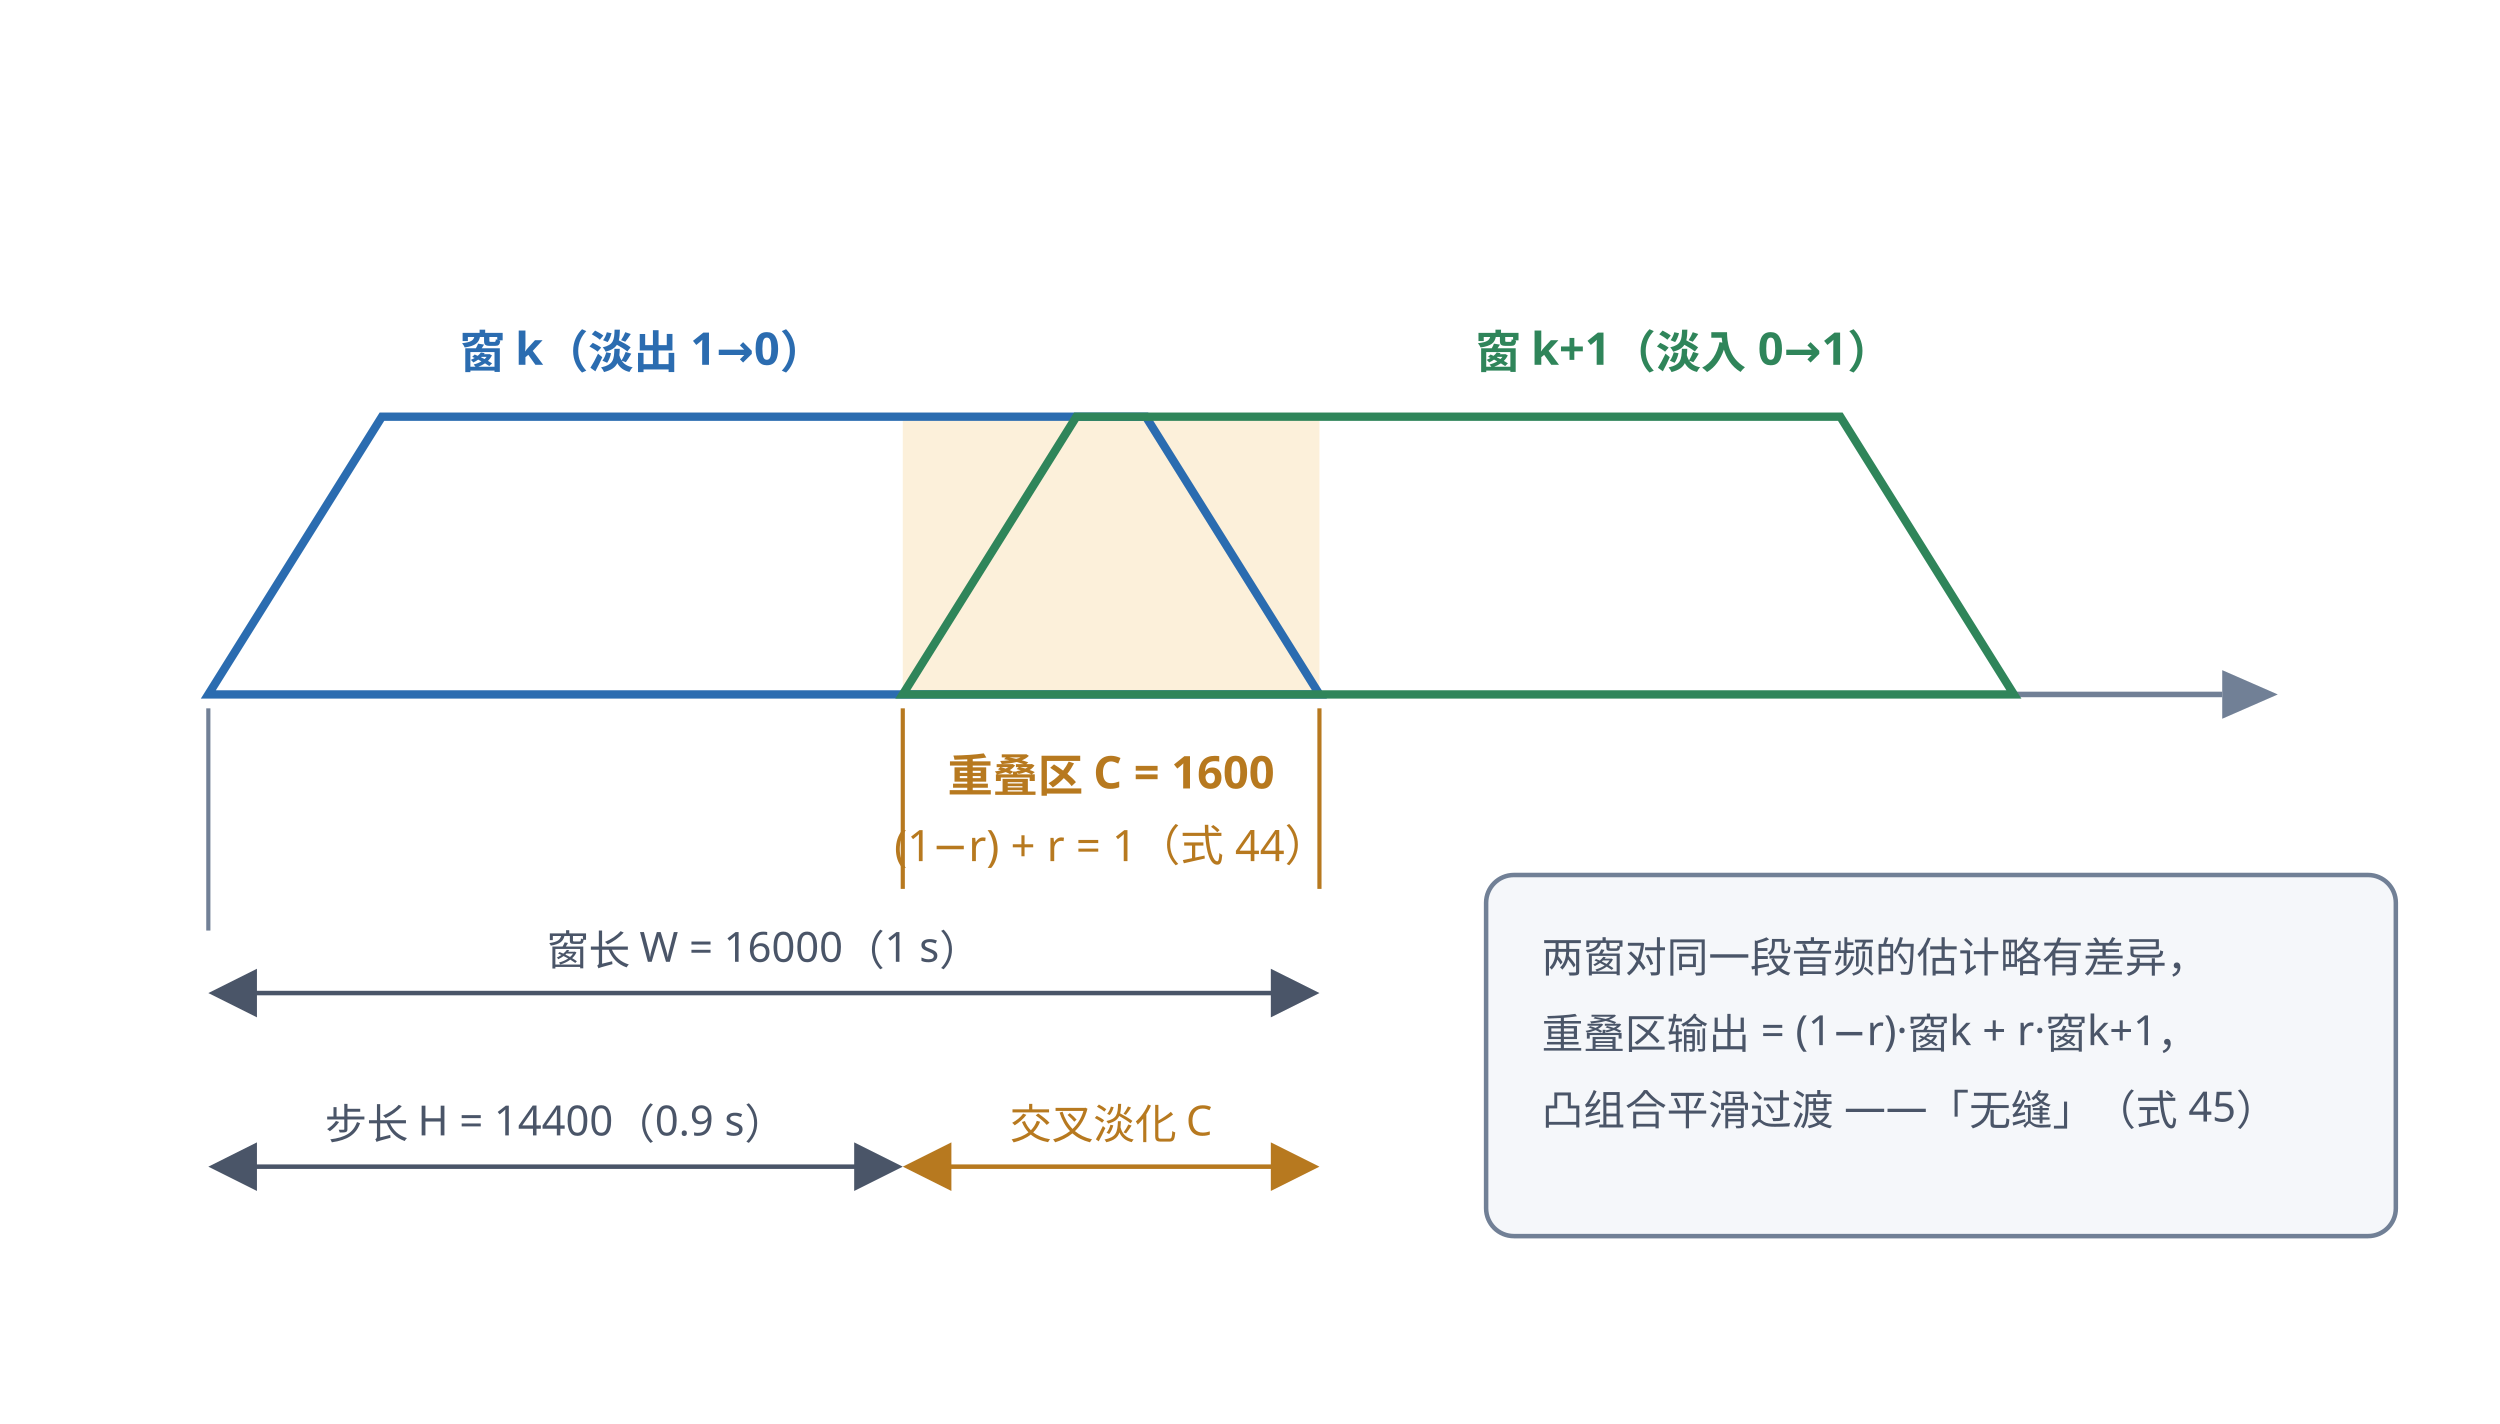
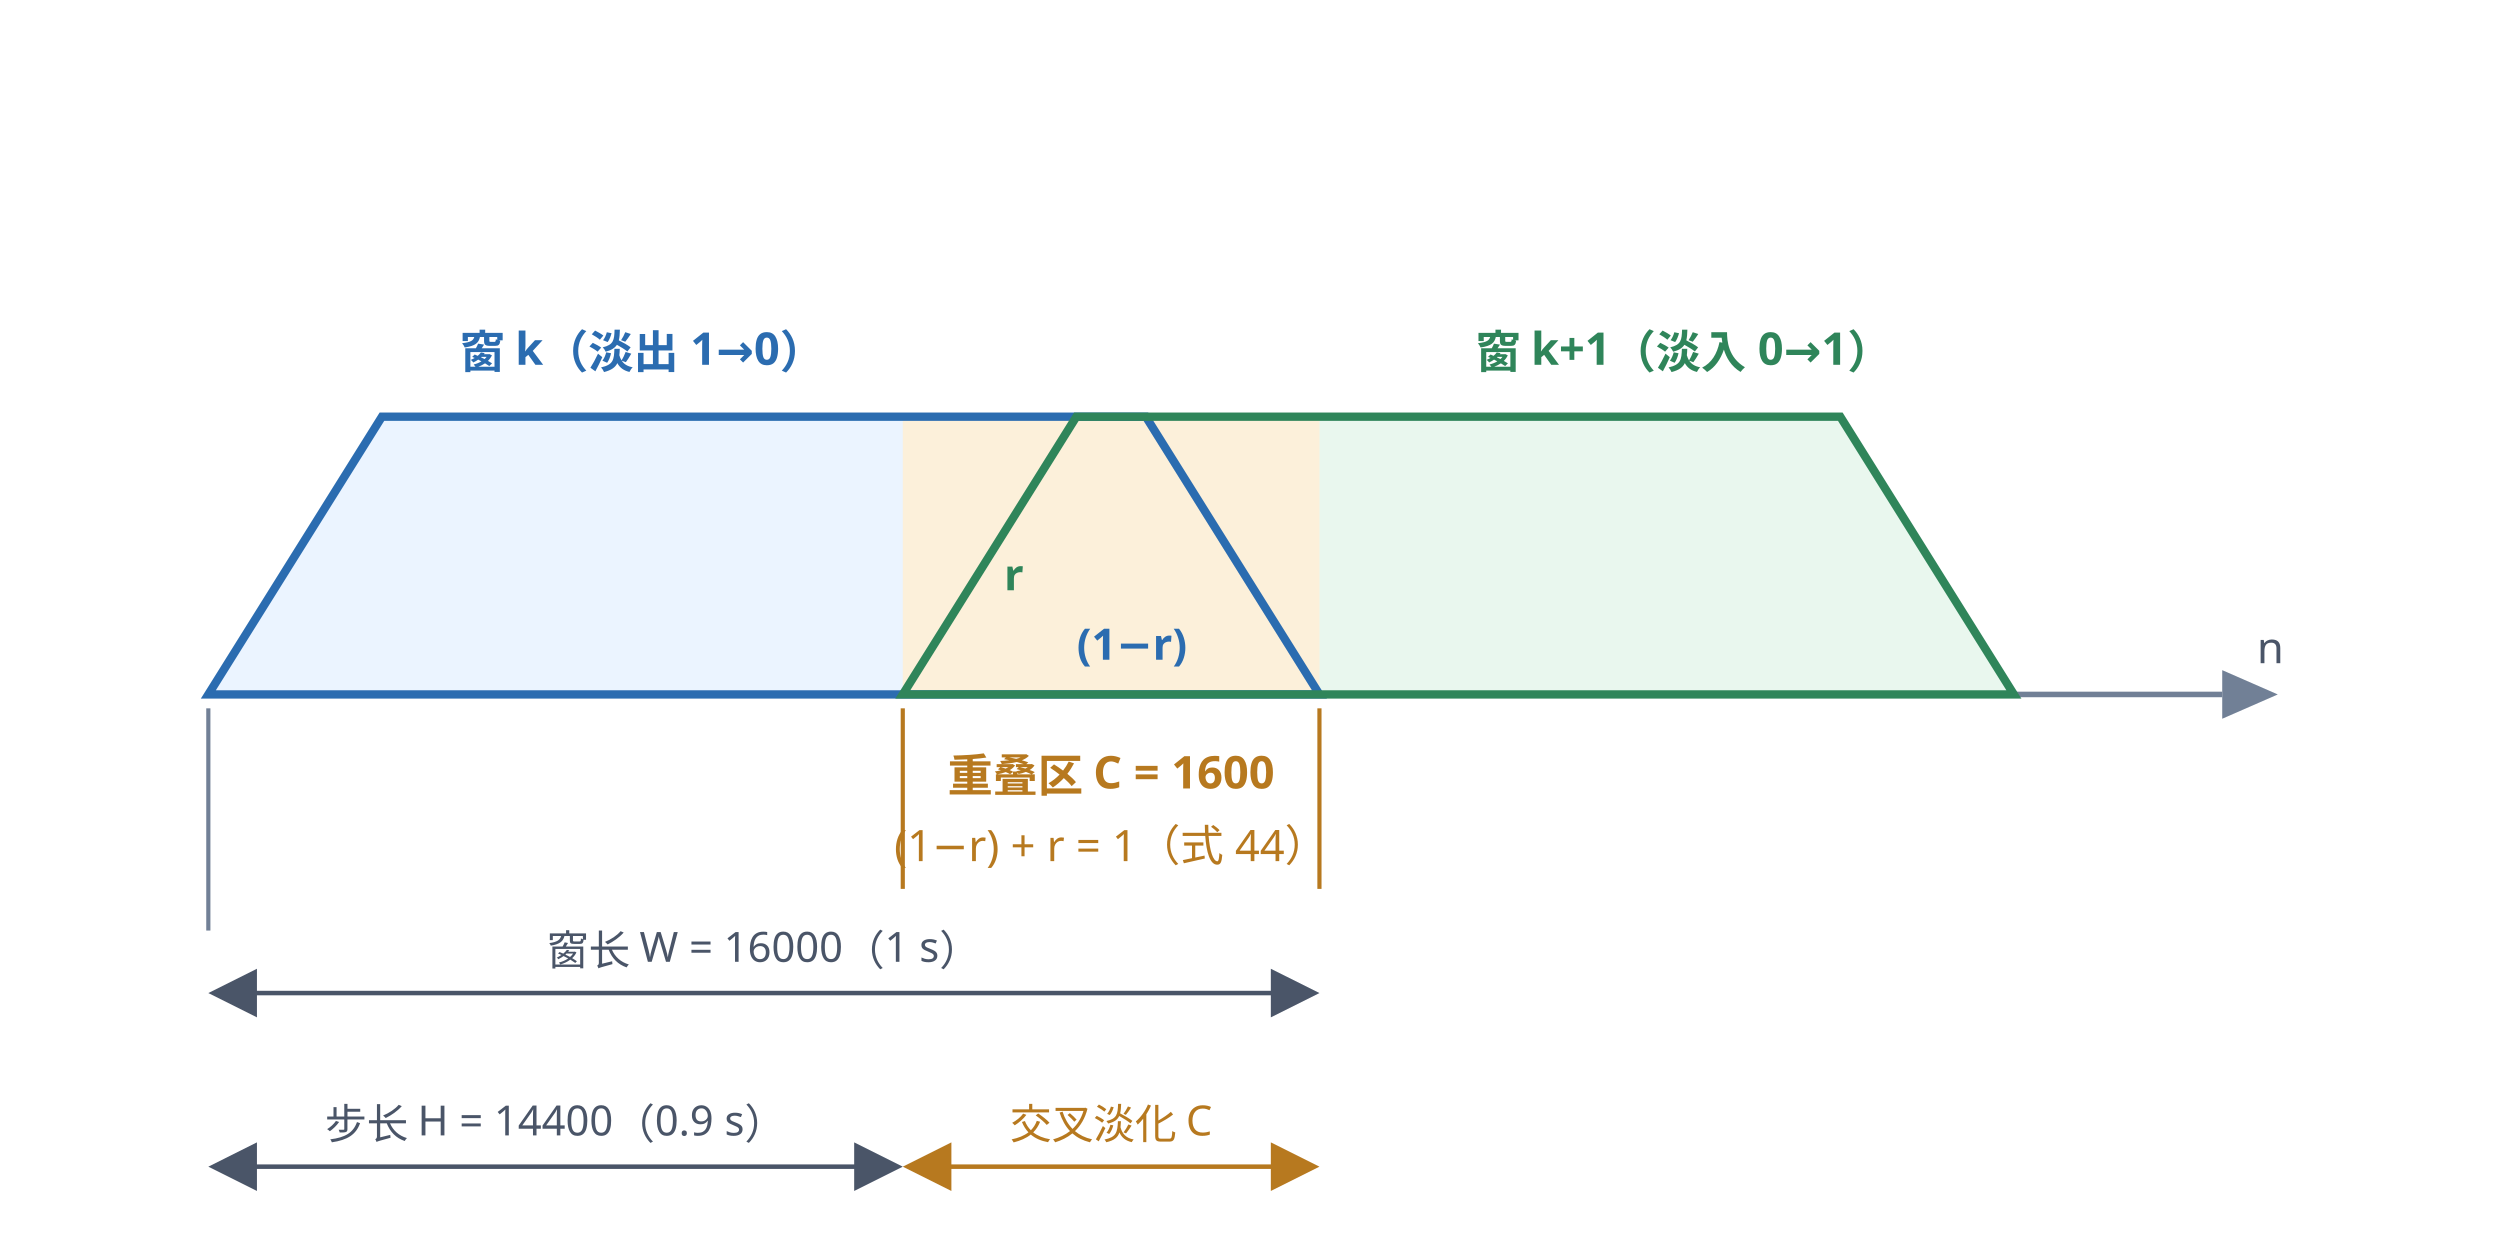
- <svg xmlns="http://www.w3.org/2000/svg" width="720" height="410" font-family="Microsoft YaHei">
-   <rect x="260" y="120" width="120" height="80" fill="#FCF0DA" />
+ <svg xmlns="http://www.w3.org/2000/svg" width="720" height="360" font-family="Microsoft YaHei">
+   <polygon points="60,200 110,120 330,120 380,200" fill="#EBF4FF" stroke="none" />
+   <polygon points="260,200 310,120 530,120 580,200" fill="#E9F7EE" stroke="none" />
+   <rect x="260" y="120" width="120" height="80" fill="#FCF0DA" stroke="none" />
  <line x1="60" y1="200" x2="640" y2="200" stroke="#718096" stroke-width="1.6" />
  <polygon points="640,193 640,207 656,200" fill="#718096" />
  <polygon points="60,200 110,120 330,120 380,200" fill="none" stroke="#2B6CB0" stroke-width="2.4" />
  <polygon points="260,200 310,120 530,120 580,200" fill="none" stroke="#2F855A" stroke-width="2.4" />
  <text x="185" y="106" font-size="13" font-weight="700" fill="#2B6CB0" text-anchor="middle">窗 k（淡出 1→0）</text>
  <text x="485" y="106" font-size="13" font-weight="700" fill="#2F855A" text-anchor="middle">窗 k+1（淡入 0→1）</text>
+   <text x="650" y="191" font-size="12.5" fill="#4A5568" text-anchor="start">n</text>
+   <text x="292" y="170" font-size="12.5" font-weight="700" fill="#2F855A" text-anchor="middle">r</text>
+   <text x="326" y="190" font-size="12.5" font-weight="700" fill="#2B6CB0" text-anchor="middle">(1−r)</text>
  <text x="320" y="228" font-size="13" font-weight="700" fill="#B7791F" text-anchor="middle">重叠区 C = 1600</text>
  <text x="320" y="248" font-size="12.5" fill="#B7791F" text-anchor="middle" data-halo="1">(1−r) + r = 1（式 44）</text>
  <line x1="68" y1="286" x2="372" y2="286" stroke="#4A5568" stroke-width="1.3" />
  <polygon points="60,286 74,279 74,293" fill="#4A5568" />
  <polygon points="380,286 366,279 366,293" fill="#4A5568" />
  <text x="220" y="278" font-size="12" fill="#4A5568" text-anchor="middle" data-halo="1">窗长 W = 16000（1 s）</text>
  <line x1="68" y1="336" x2="252" y2="336" stroke="#4A5568" stroke-width="1.3" />
  <polygon points="60,336 74,329 74,343" fill="#4A5568" />
  <polygon points="260,336 246,329 246,343" fill="#4A5568" />
  <text x="160" y="328" font-size="12" fill="#4A5568" text-anchor="middle" data-halo="1">步长 H = 14400（0.9 s）</text>
  <line x1="268" y1="336" x2="372" y2="336" stroke="#B7791F" stroke-width="1.3" />
  <polygon points="260,336 274,329 274,343" fill="#B7791F" />
  <polygon points="380,336 366,329 366,343" fill="#B7791F" />
  <text x="320" y="328" font-size="12" fill="#B7791F" text-anchor="middle" data-halo="1">交叉淡化 C</text>
  <line x1="60" y1="268" x2="60" y2="204" stroke="#718096" stroke-width="1.2" />
  <line x1="260" y1="256" x2="260" y2="204" stroke="#B7791F" stroke-width="1.2" />
  <line x1="380" y1="256" x2="380" y2="204" stroke="#B7791F" stroke-width="1.2" />
-   <rect x="428" y="252" width="262" height="104" rx="8" fill="#F5F7FA" stroke="#718096" stroke-width="1.3" />
-   <text x="444" y="280" font-size="12" fill="#4A5568" text-anchor="start">两窗对同一段音频的估计略有差异，</text>
-   <text x="444" y="302" font-size="12" fill="#4A5568" text-anchor="start">重叠区输出 = (1−r)·窗k + r·窗k+1，</text>
-   <text x="444" y="324" font-size="12" fill="#4A5568" text-anchor="start">凸组合平滑过渡 ——「无缝」（式 45）</text>
</svg>
